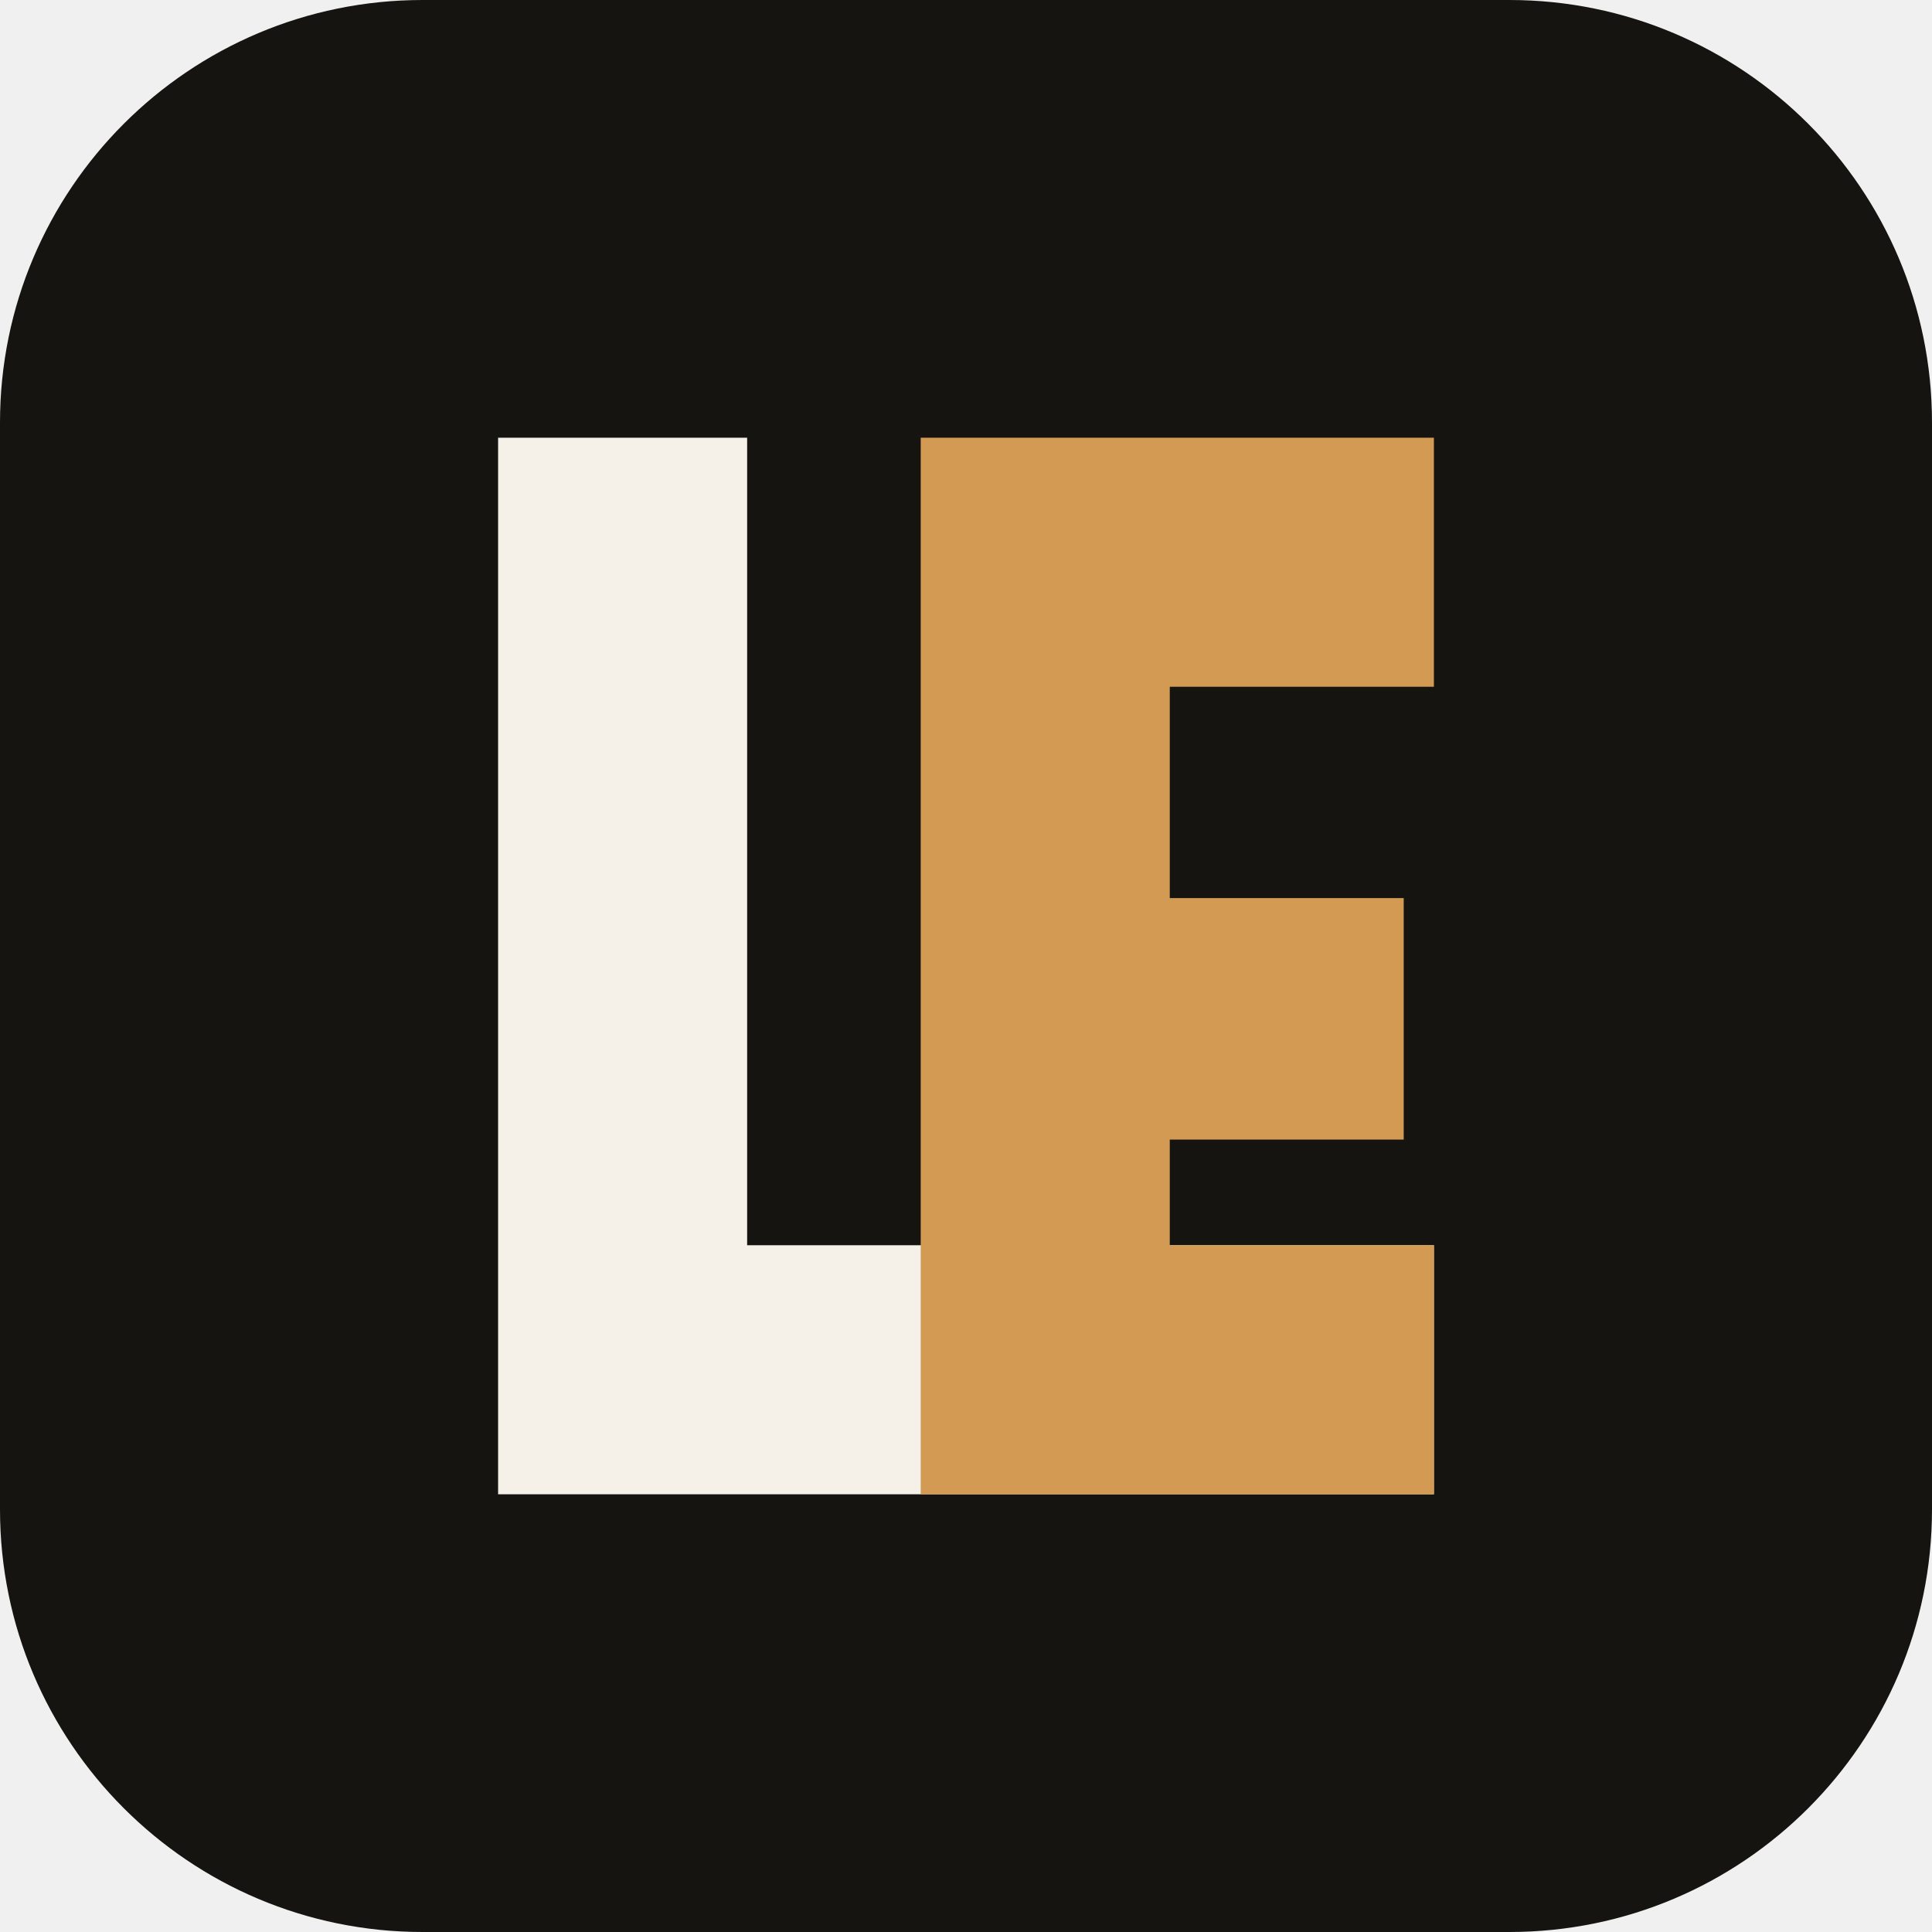
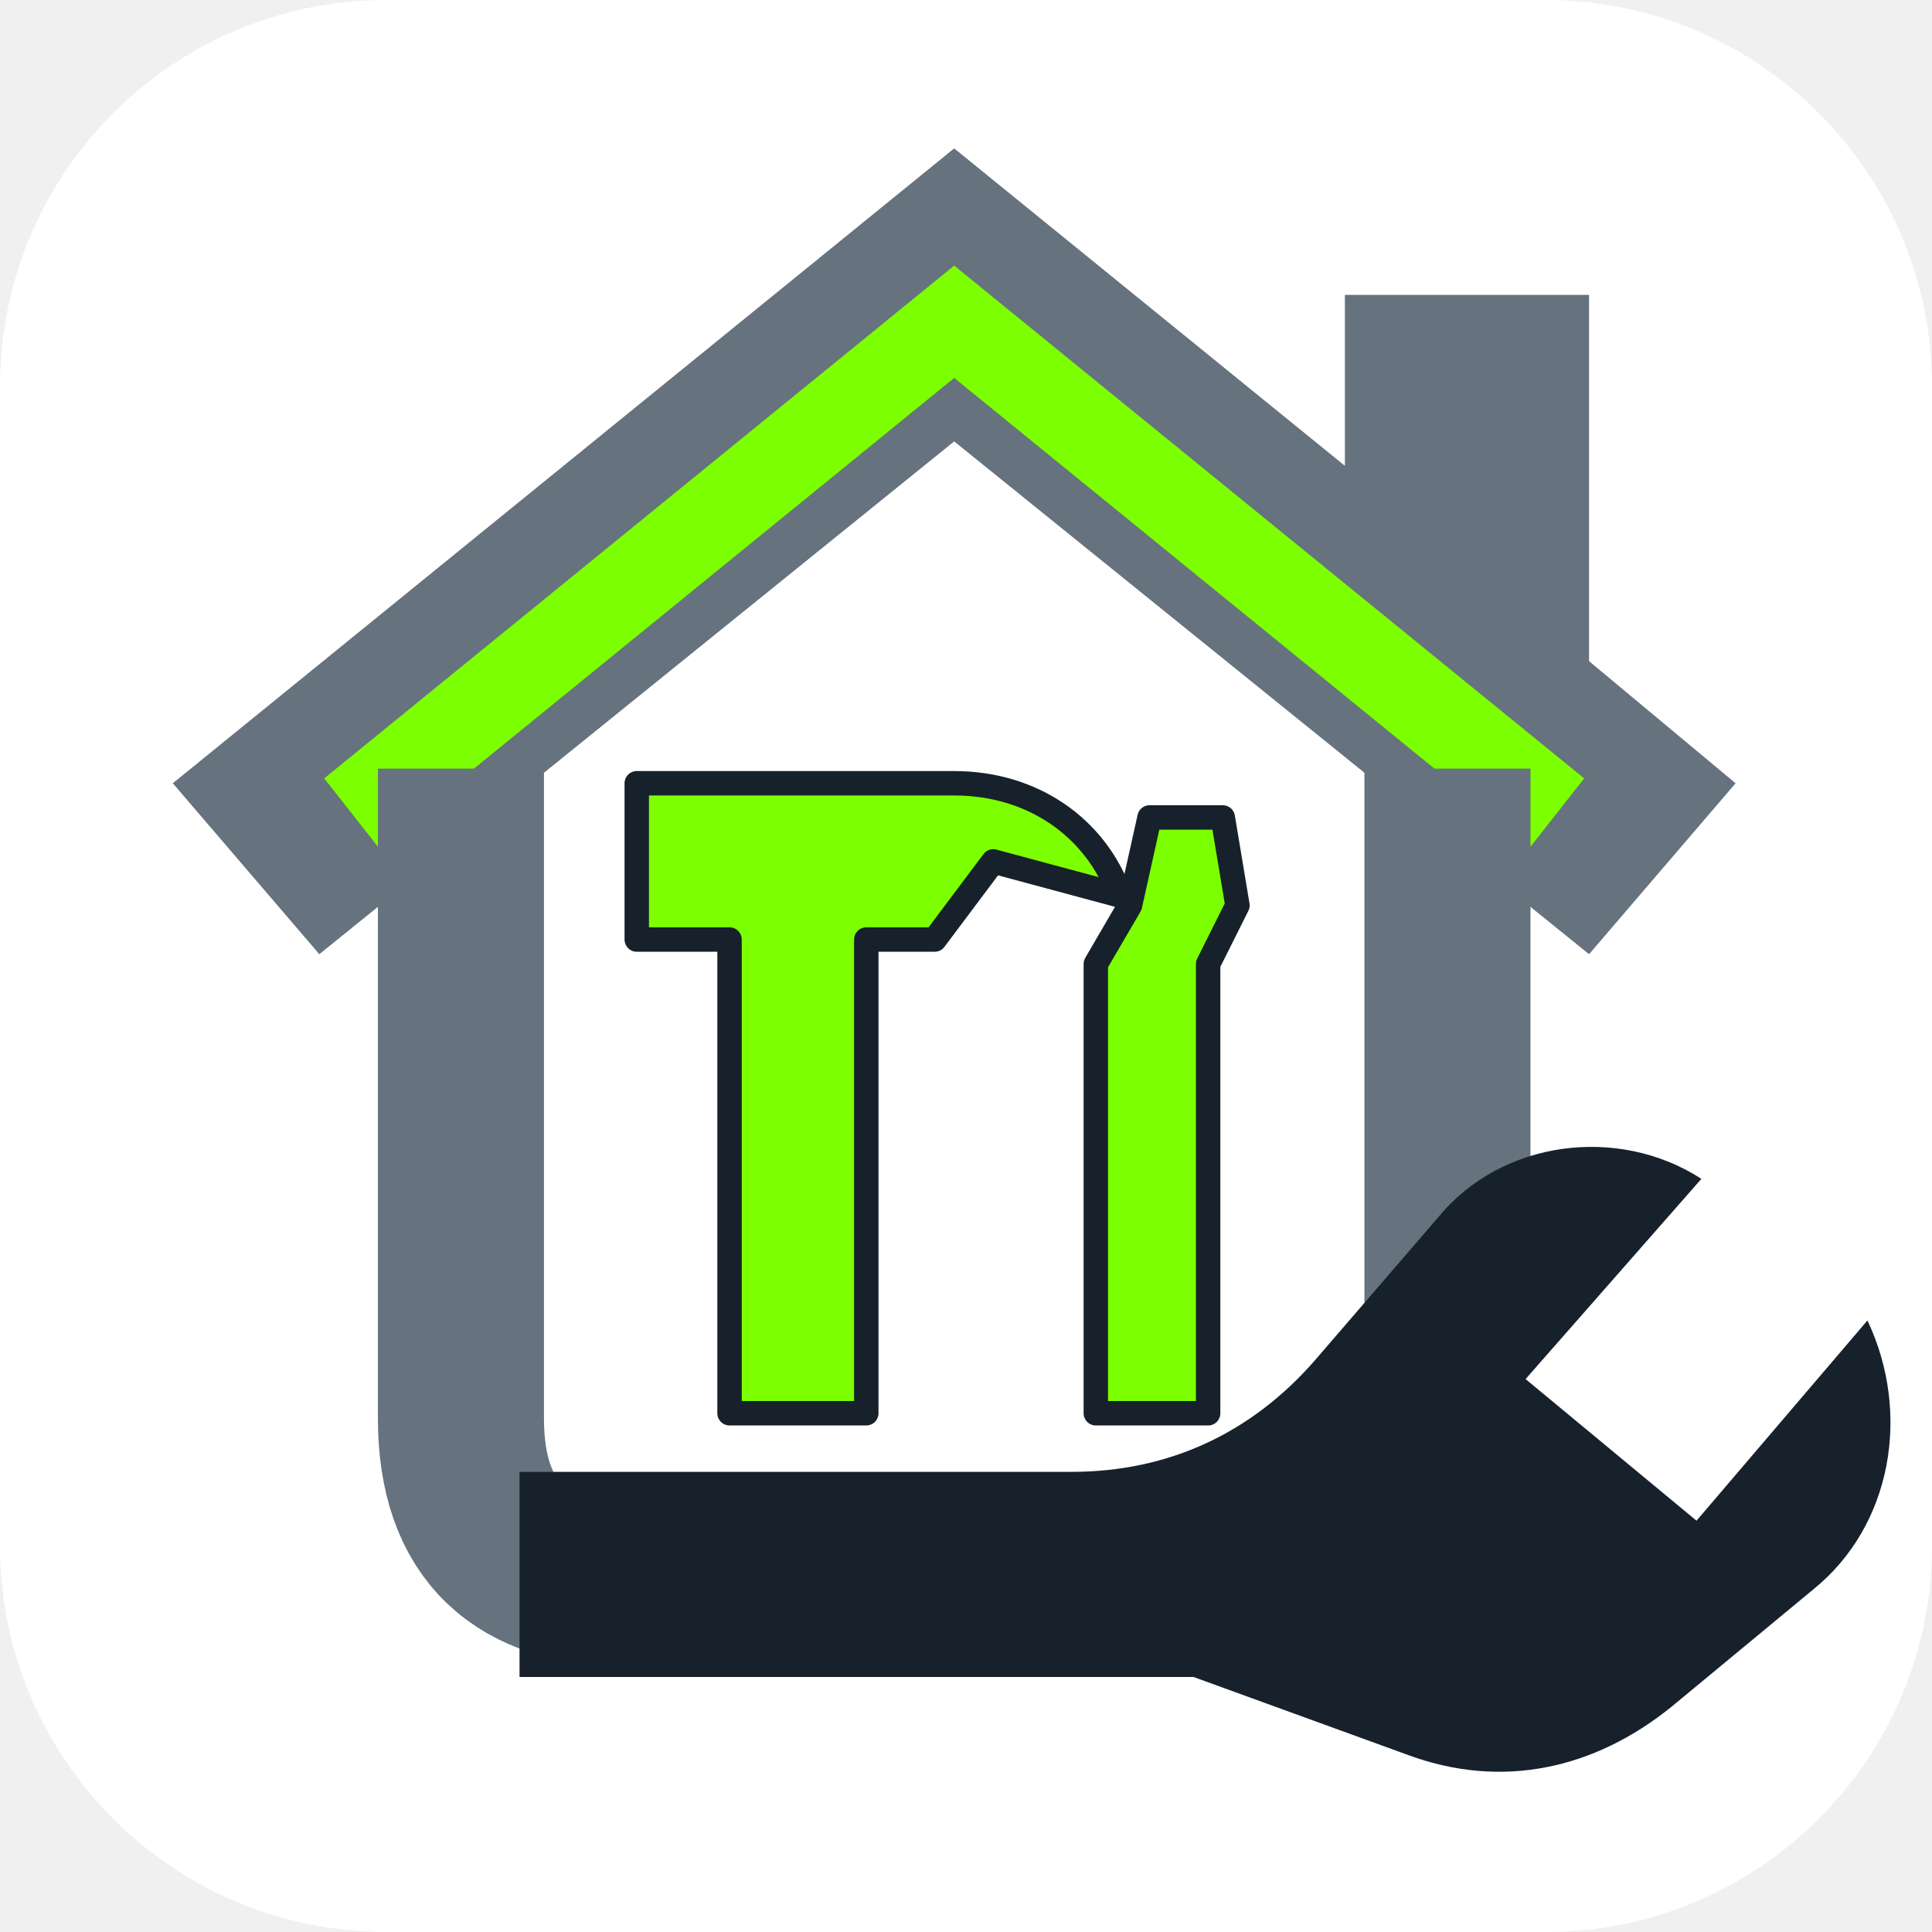
- <svg xmlns="http://www.w3.org/2000/svg" viewBox="0 0 512 512" role="img" aria-label="LODEX">
-   <rect width="512" height="512" rx="112" fill="#151411" />
-   <path d="M132 116h66v214h182v66H132z" fill="#f5f1e8" />
-   <path d="M244 116h136v66H310v56h62v64h-62v28h70v66H244z" fill="#d29a52" />
+ <svg xmlns="http://www.w3.org/2000/svg" viewBox="0 0 360 360" role="img" aria-labelledby="title desc">
+   <rect width="360" height="360" rx="72" fill="#fff" />
+   <g transform="translate(14 14) scale(.91)">
+     <path fill="#66727d" d="M20 145 180 15l80 65V45h50v75l30 25-30 35L180 75 50 180Z" />
+     <path fill="#7cff00" d="m51 144 129-105 129 105-11 14L180 62 62 158Z" />
+     <path fill="none" stroke="#66727d" stroke-linecap="square" stroke-width="34" d="M79 159v116c0 23 12 34 35 34h86M281 159v86" />
+     <path fill="#17212b" d="M91 286h113c20 0 37-8 50-23l25-29c13-16 37-19 54-8l-36 41 35 29 35-41c9 19 5 42-11 55l-29 24c-16 13-35 17-54 10l-44-16H91Z" />
+     <g fill="#7cff00" stroke="#17212b" stroke-linejoin="round" stroke-width="5">
+       <path d="M115 145h65c16 0 29 9 34 23l-26-7-12 16h-14v97h-28v-97h-19Z" />
+       <path d="M220 152h15l3 18-6 12v92h-23v-92l7-12Z" />
+     </g>
+   </g>
</svg>
